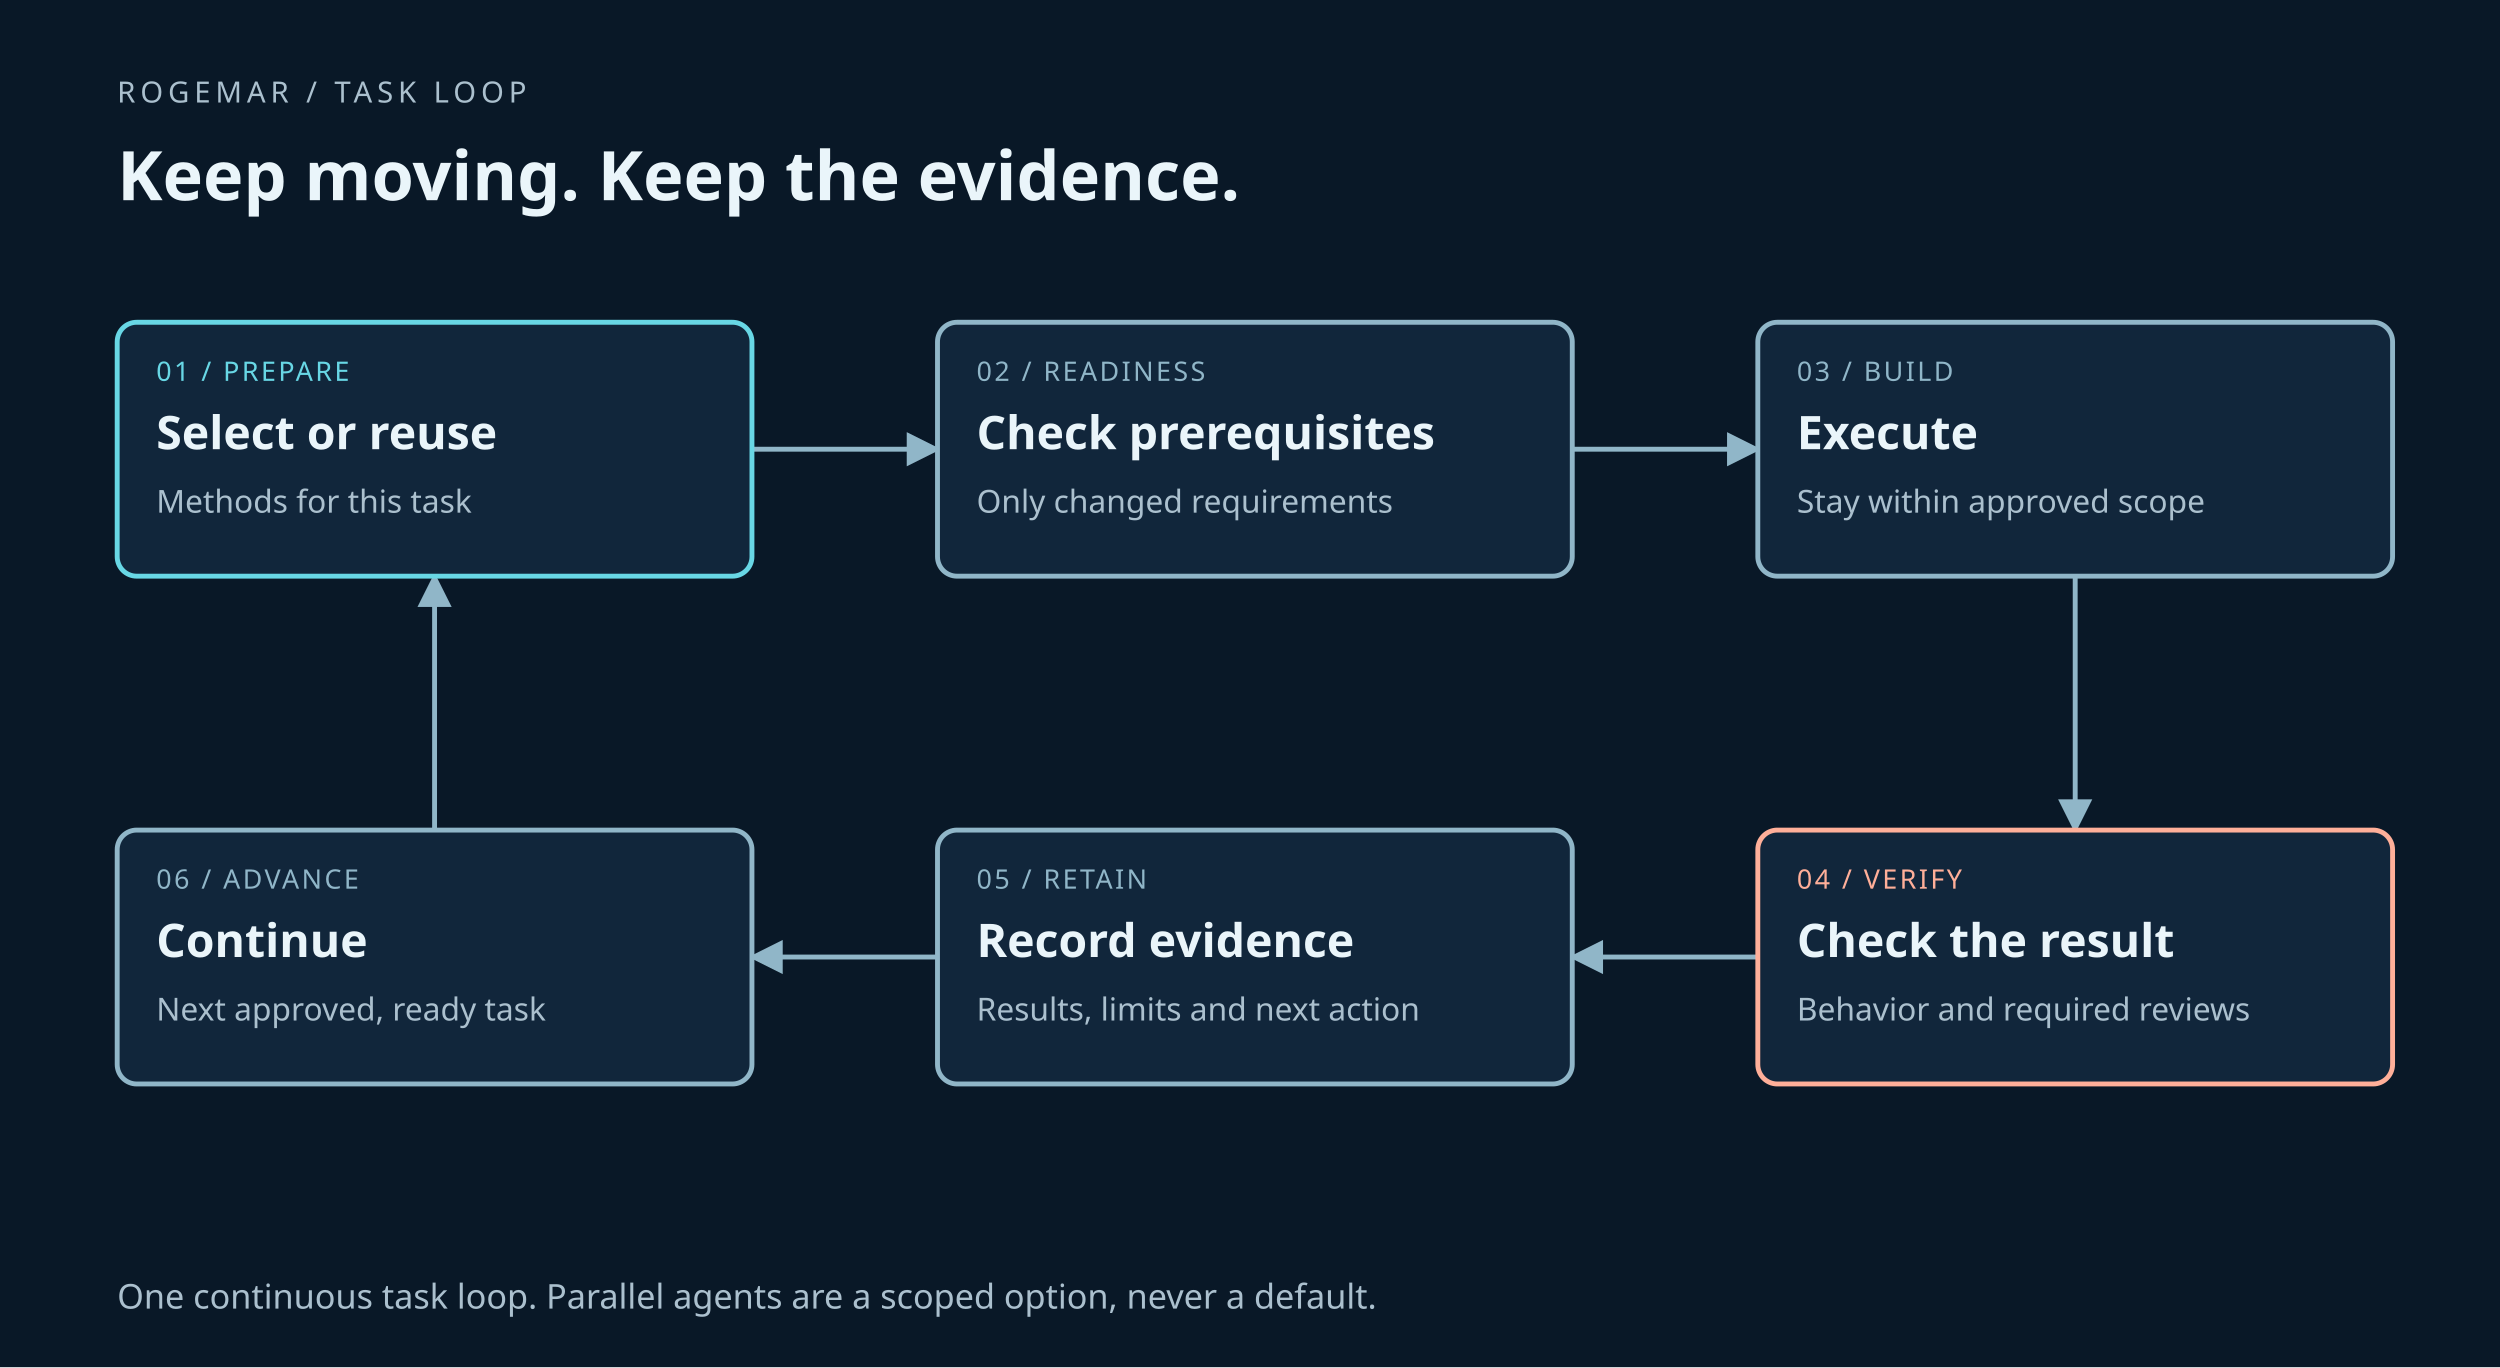
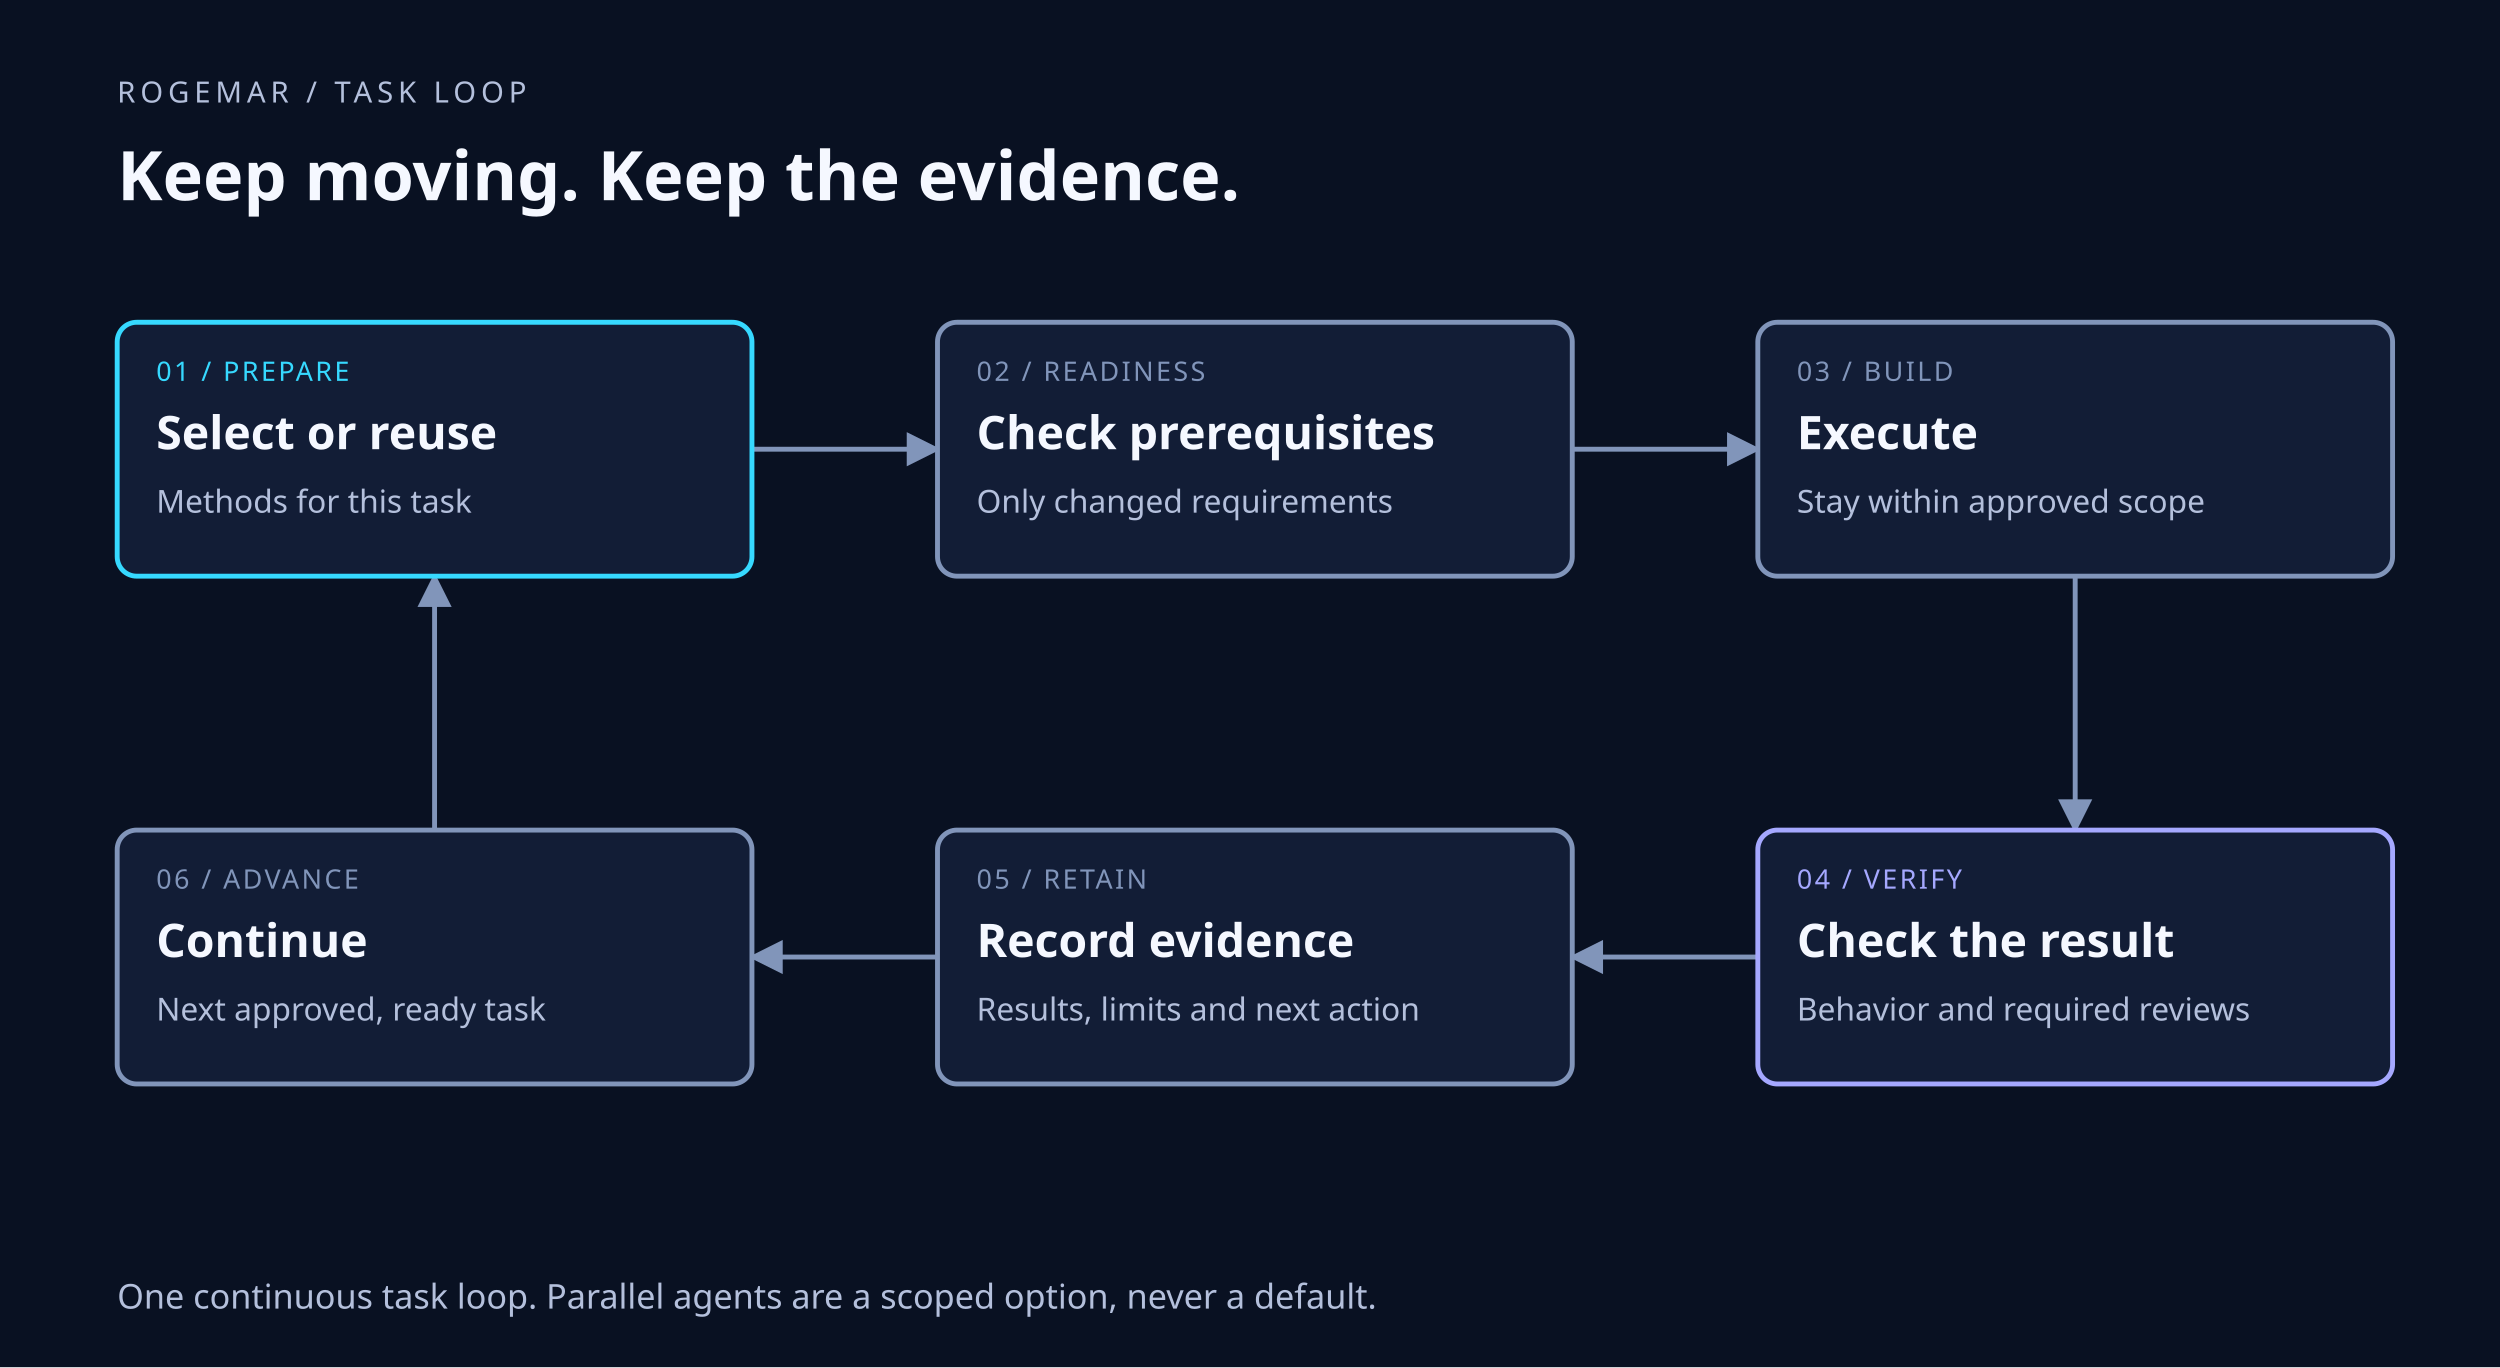
<svg xmlns="http://www.w3.org/2000/svg" viewBox="0 0 1024 560" role="img" aria-labelledby="task-loop-dark-title task-loop-dark-desc">
  <defs>
    <marker id="task-loop-dark-arrow" viewBox="0 0 10 10" refX="9" refY="5" markerWidth="7" markerHeight="7" orient="auto">
-       <path d="M0 0 L10 5 L0 10" fill="#90b6c8" />
+       <path d="M0 0 L10 5 L0 10" fill="#8195ba" />
    </marker>
  </defs>
-   <rect width="1024" height="560" fill="#091827" />
-   <text x="48" y="42" fill="#abc0ce" font-family="system-ui,sans-serif" font-size="12" letter-spacing="2">ROGEMAR / TASK LOOP</text>
-   <text x="48" y="82" fill="#eaf5fa" font-family="system-ui,sans-serif" font-size="28" font-weight="700">Keep moving. Keep the evidence.</text>
-   <path d="M308 184 H384" fill="none" stroke="#90b6c8" stroke-width="2" marker-end="url(#task-loop-dark-arrow)" />
-   <path d="M644 184 H720" fill="none" stroke="#90b6c8" stroke-width="2" marker-end="url(#task-loop-dark-arrow)" />
-   <path d="M850 236 V340" fill="none" stroke="#90b6c8" stroke-width="2" marker-end="url(#task-loop-dark-arrow)" />
-   <path d="M720 392 H644" fill="none" stroke="#90b6c8" stroke-width="2" marker-end="url(#task-loop-dark-arrow)" />
-   <path d="M384 392 H308" fill="none" stroke="#90b6c8" stroke-width="2" marker-end="url(#task-loop-dark-arrow)" />
-   <path d="M178 340 V236" fill="none" stroke="#90b6c8" stroke-width="2" marker-end="url(#task-loop-dark-arrow)" />
+   <rect width="1024" height="560" fill="#091122" />
+   <text x="48" y="42" fill="#b4c0dc" font-family="system-ui,sans-serif" font-size="12" letter-spacing="2">ROGEMAR / TASK LOOP</text>
+   <text x="48" y="82" fill="#f5f8ff" font-family="system-ui,sans-serif" font-size="28" font-weight="700">Keep moving. Keep the evidence.</text>
+   <path d="M308 184 H384" fill="none" stroke="#8195ba" stroke-width="2" marker-end="url(#task-loop-dark-arrow)" />
+   <path d="M644 184 H720" fill="none" stroke="#8195ba" stroke-width="2" marker-end="url(#task-loop-dark-arrow)" />
+   <path d="M850 236 V340" fill="none" stroke="#8195ba" stroke-width="2" marker-end="url(#task-loop-dark-arrow)" />
+   <path d="M720 392 H644" fill="none" stroke="#8195ba" stroke-width="2" marker-end="url(#task-loop-dark-arrow)" />
+   <path d="M384 392 H308" fill="none" stroke="#8195ba" stroke-width="2" marker-end="url(#task-loop-dark-arrow)" />
+   <path d="M178 340 V236" fill="none" stroke="#8195ba" stroke-width="2" marker-end="url(#task-loop-dark-arrow)" />
  <g data-step="0">
-     <rect x="48" y="132" width="260" height="104" rx="8" fill="#11263b" stroke="#68d7e5" stroke-width="2" />
-     <text x="64" y="156" fill="#68d7e5" font-family="system-ui,sans-serif" font-size="11" letter-spacing="1">01 / PREPARE</text>
-     <text x="64" y="184" fill="#eaf5fa" font-family="system-ui,sans-serif" font-size="19" font-weight="650">Select or reuse</text>
-     <text x="64" y="210" fill="#abc0ce" font-family="system-ui,sans-serif" font-size="13">Methods for this task</text>
+     <rect x="48" y="132" width="260" height="104" rx="8" fill="#121d36" stroke="#36d9ff" stroke-width="2" />
+     <text x="64" y="156" fill="#36d9ff" font-family="system-ui,sans-serif" font-size="11" letter-spacing="1">01 / PREPARE</text>
+     <text x="64" y="184" fill="#f5f8ff" font-family="system-ui,sans-serif" font-size="19" font-weight="650">Select or reuse</text>
+     <text x="64" y="210" fill="#b4c0dc" font-family="system-ui,sans-serif" font-size="13">Methods for this task</text>
  </g>
  <g data-step="1">
-     <rect x="384" y="132" width="260" height="104" rx="8" fill="#11263b" stroke="#90b6c8" stroke-width="2" />
-     <text x="400" y="156" fill="#90b6c8" font-family="system-ui,sans-serif" font-size="11" letter-spacing="1">02 / READINESS</text>
-     <text x="400" y="184" fill="#eaf5fa" font-family="system-ui,sans-serif" font-size="19" font-weight="650">Check prerequisites</text>
-     <text x="400" y="210" fill="#abc0ce" font-family="system-ui,sans-serif" font-size="13">Only changed requirements</text>
+     <rect x="384" y="132" width="260" height="104" rx="8" fill="#121d36" stroke="#8195ba" stroke-width="2" />
+     <text x="400" y="156" fill="#8195ba" font-family="system-ui,sans-serif" font-size="11" letter-spacing="1">02 / READINESS</text>
+     <text x="400" y="184" fill="#f5f8ff" font-family="system-ui,sans-serif" font-size="19" font-weight="650">Check prerequisites</text>
+     <text x="400" y="210" fill="#b4c0dc" font-family="system-ui,sans-serif" font-size="13">Only changed requirements</text>
  </g>
  <g data-step="2">
-     <rect x="720" y="132" width="260" height="104" rx="8" fill="#11263b" stroke="#90b6c8" stroke-width="2" />
-     <text x="736" y="156" fill="#90b6c8" font-family="system-ui,sans-serif" font-size="11" letter-spacing="1">03 / BUILD</text>
-     <text x="736" y="184" fill="#eaf5fa" font-family="system-ui,sans-serif" font-size="19" font-weight="650">Execute</text>
-     <text x="736" y="210" fill="#abc0ce" font-family="system-ui,sans-serif" font-size="13">Stay within approved scope</text>
+     <rect x="720" y="132" width="260" height="104" rx="8" fill="#121d36" stroke="#8195ba" stroke-width="2" />
+     <text x="736" y="156" fill="#8195ba" font-family="system-ui,sans-serif" font-size="11" letter-spacing="1">03 / BUILD</text>
+     <text x="736" y="184" fill="#f5f8ff" font-family="system-ui,sans-serif" font-size="19" font-weight="650">Execute</text>
+     <text x="736" y="210" fill="#b4c0dc" font-family="system-ui,sans-serif" font-size="13">Stay within approved scope</text>
  </g>
  <g data-step="3">
-     <rect x="720" y="340" width="260" height="104" rx="8" fill="#11263b" stroke="#ffaf99" stroke-width="2" />
-     <text x="736" y="364" fill="#ffaf99" font-family="system-ui,sans-serif" font-size="11" letter-spacing="1">04 / VERIFY</text>
-     <text x="736" y="392" fill="#eaf5fa" font-family="system-ui,sans-serif" font-size="19" font-weight="650">Check the result</text>
-     <text x="736" y="418" fill="#abc0ce" font-family="system-ui,sans-serif" font-size="13">Behavior and required reviews</text>
+     <rect x="720" y="340" width="260" height="104" rx="8" fill="#121d36" stroke="#a5a8ff" stroke-width="2" />
+     <text x="736" y="364" fill="#a5a8ff" font-family="system-ui,sans-serif" font-size="11" letter-spacing="1">04 / VERIFY</text>
+     <text x="736" y="392" fill="#f5f8ff" font-family="system-ui,sans-serif" font-size="19" font-weight="650">Check the result</text>
+     <text x="736" y="418" fill="#b4c0dc" font-family="system-ui,sans-serif" font-size="13">Behavior and required reviews</text>
  </g>
  <g data-step="4">
-     <rect x="384" y="340" width="260" height="104" rx="8" fill="#11263b" stroke="#90b6c8" stroke-width="2" />
-     <text x="400" y="364" fill="#90b6c8" font-family="system-ui,sans-serif" font-size="11" letter-spacing="1">05 / RETAIN</text>
-     <text x="400" y="392" fill="#eaf5fa" font-family="system-ui,sans-serif" font-size="19" font-weight="650">Record evidence</text>
-     <text x="400" y="418" fill="#abc0ce" font-family="system-ui,sans-serif" font-size="13">Results, limits and next action</text>
+     <rect x="384" y="340" width="260" height="104" rx="8" fill="#121d36" stroke="#8195ba" stroke-width="2" />
+     <text x="400" y="364" fill="#8195ba" font-family="system-ui,sans-serif" font-size="11" letter-spacing="1">05 / RETAIN</text>
+     <text x="400" y="392" fill="#f5f8ff" font-family="system-ui,sans-serif" font-size="19" font-weight="650">Record evidence</text>
+     <text x="400" y="418" fill="#b4c0dc" font-family="system-ui,sans-serif" font-size="13">Results, limits and next action</text>
  </g>
  <g data-step="5">
-     <rect x="48" y="340" width="260" height="104" rx="8" fill="#11263b" stroke="#90b6c8" stroke-width="2" />
-     <text x="64" y="364" fill="#90b6c8" font-family="system-ui,sans-serif" font-size="11" letter-spacing="1">06 / ADVANCE</text>
-     <text x="64" y="392" fill="#eaf5fa" font-family="system-ui,sans-serif" font-size="19" font-weight="650">Continue</text>
-     <text x="64" y="418" fill="#abc0ce" font-family="system-ui,sans-serif" font-size="13">Next approved, ready task</text>
+     <rect x="48" y="340" width="260" height="104" rx="8" fill="#121d36" stroke="#8195ba" stroke-width="2" />
+     <text x="64" y="364" fill="#8195ba" font-family="system-ui,sans-serif" font-size="11" letter-spacing="1">06 / ADVANCE</text>
+     <text x="64" y="392" fill="#f5f8ff" font-family="system-ui,sans-serif" font-size="19" font-weight="650">Continue</text>
+     <text x="64" y="418" fill="#b4c0dc" font-family="system-ui,sans-serif" font-size="13">Next approved, ready task</text>
  </g>
-   <text x="48" y="536" fill="#abc0ce" font-family="system-ui,sans-serif" font-size="14">One continuous task loop. Parallel agents are a scoped option, never a default.</text>
+   <text x="48" y="536" fill="#b4c0dc" font-family="system-ui,sans-serif" font-size="14">One continuous task loop. Parallel agents are a scoped option, never a default.</text>
</svg>
